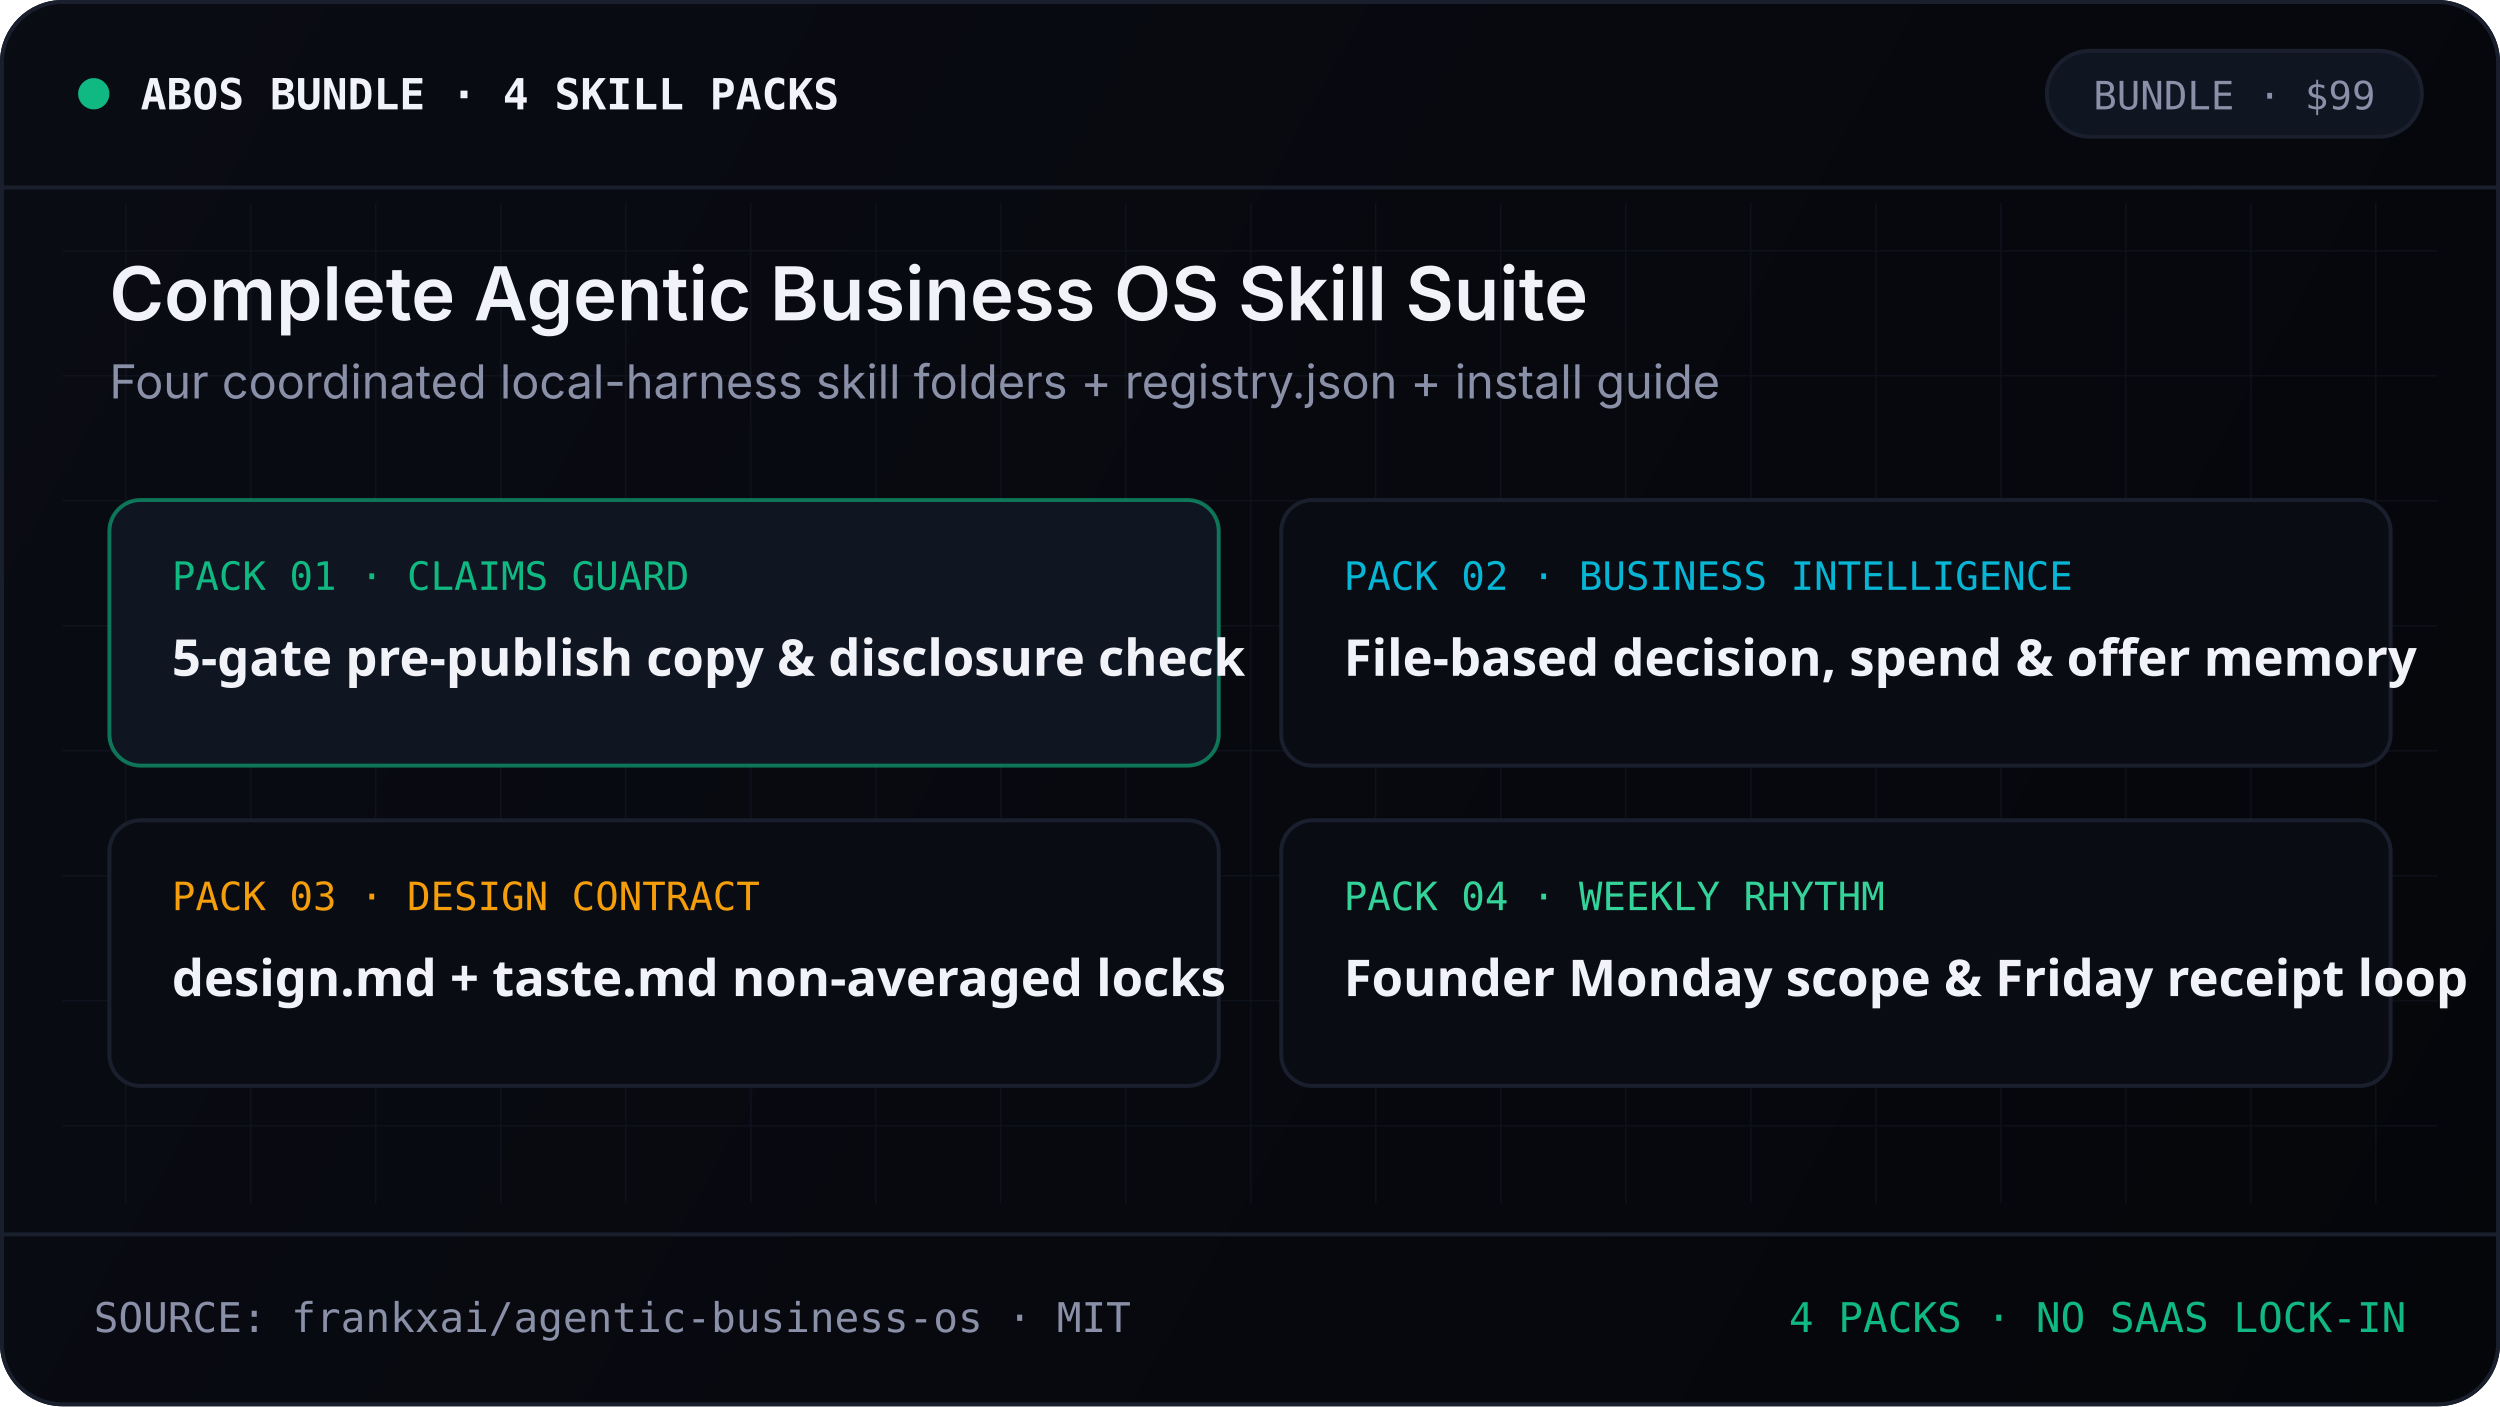
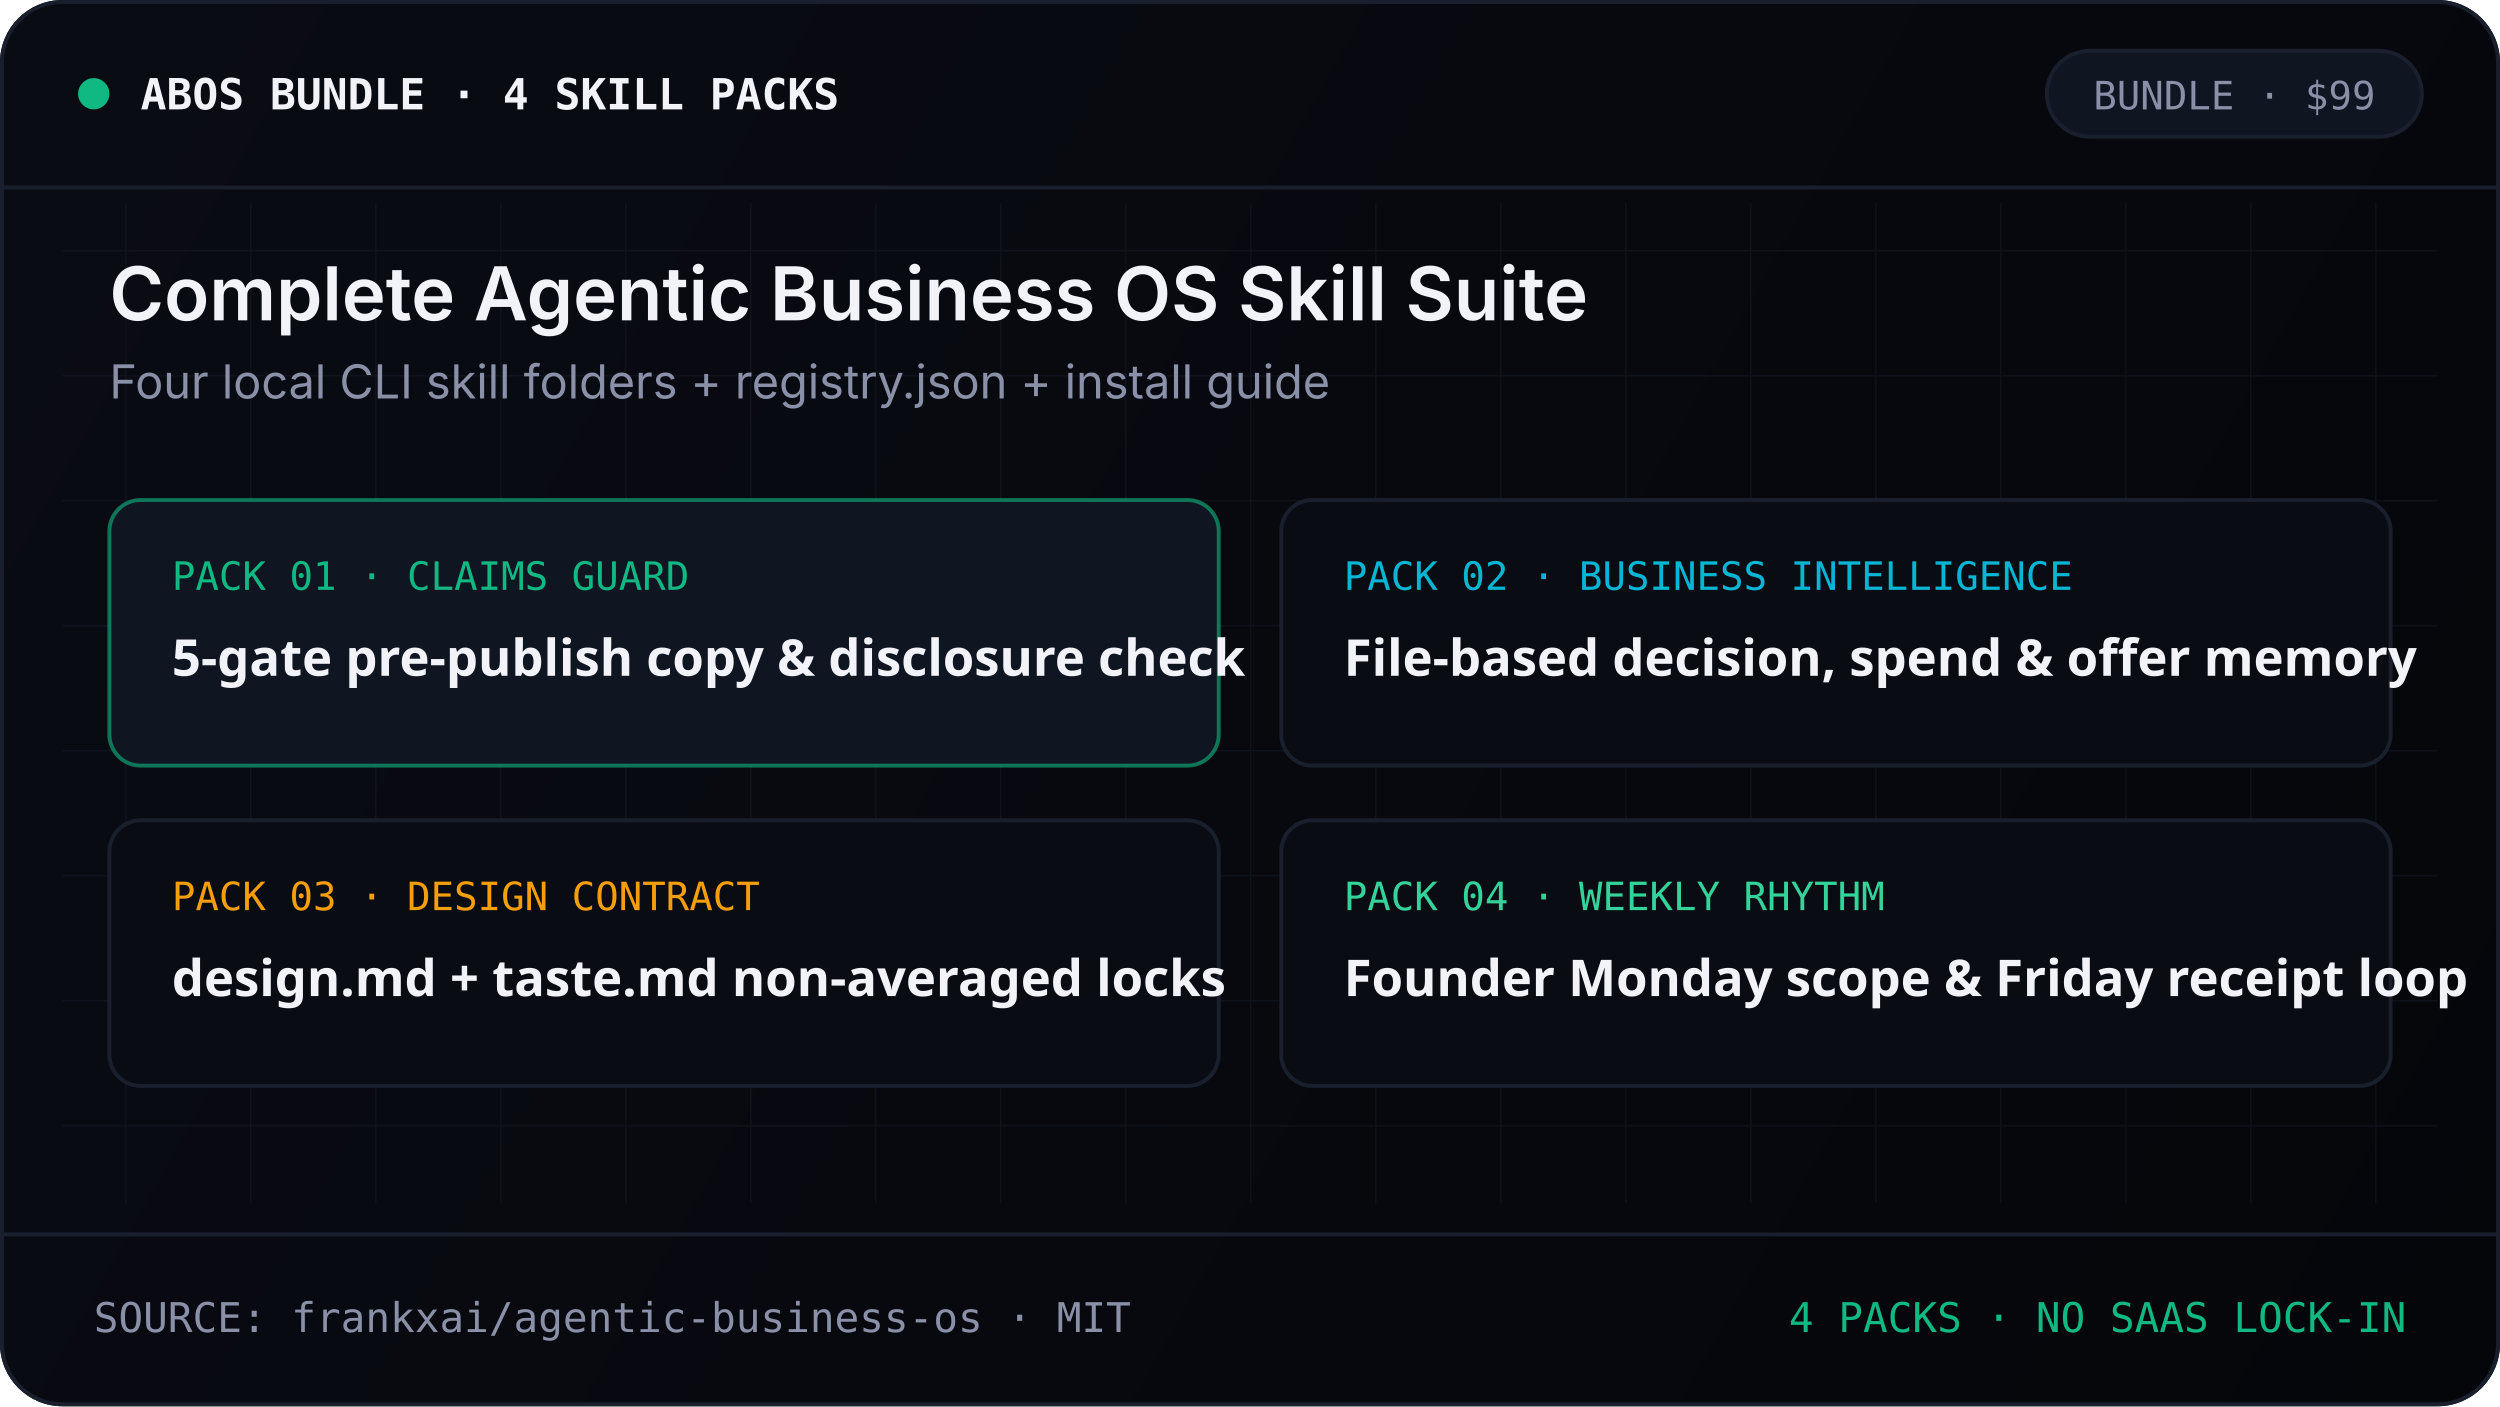
<svg xmlns="http://www.w3.org/2000/svg" viewBox="0 0 640 360" width="640" height="360" fill="none" role="img" aria-label="Complete Agentic Business OS Skill Suite">
  <defs>
    <pattern id="grid" width="32" height="32" patternUnits="userSpaceOnUse">
      <path d="M 32 0 L 0 0 0 32" fill="none" stroke="#1A1F2E" stroke-width="0.75" stroke-opacity="0.55" />
    </pattern>
    <linearGradient id="surfaceGrad" x1="0" y1="0" x2="640" y2="360" gradientUnits="userSpaceOnUse">
      <stop offset="0%" stop-color="#0A0C14" />
      <stop offset="100%" stop-color="#05060A" />
    </linearGradient>
  </defs>
  <rect width="640" height="360" rx="16" fill="url(#surfaceGrad)" />
  <rect x="0.5" y="0.5" width="639" height="359" rx="15.5" stroke="#1A1F2E" />
  <rect x="16" y="52" width="608" height="256" fill="url(#grid)" opacity="0.7" />
  <line x1="0" y1="48" x2="640" y2="48" stroke="#1A1F2E" stroke-width="1" />
  <circle cx="24" cy="24" r="4" fill="#10B981" />
  <text x="36" y="28" fill="#F1F3F9" font-family="ui-monospace, SFMono-Regular, Menlo, Consolas, monospace" font-size="11" font-weight="600">ABOS BUNDLE · 4 SKILL PACKS</text>
  <rect x="524" y="13" width="96" height="22" rx="11" fill="#101522" stroke="#1A1F2E" />
  <text x="572" y="28" text-anchor="middle" fill="#8A90A8" font-family="ui-monospace, SFMono-Regular, Menlo, Consolas, monospace" font-size="10">BUNDLE · $99</text>
  <text x="28" y="82" fill="#F1F3F9" font-family="system-ui, -apple-system, Segoe UI, sans-serif" font-size="19" font-weight="600">Complete Agentic Business OS Skill Suite</text>
-   <text x="28" y="102" fill="#8A90A8" font-family="system-ui, -apple-system, Segoe UI, sans-serif" font-size="12">Four coordinated local-harness skill folders + registry.json + install guide</text>
+   <text x="28" y="102" fill="#8A90A8" font-family="system-ui, -apple-system, Segoe UI, sans-serif" font-size="12">Four local CLI skill folders + registry.json + install guide</text>
  <rect x="28" y="128" width="284" height="68" rx="8" fill="#101522" stroke="#10B981" stroke-opacity="0.6" />
  <text x="44" y="151" fill="#10B981" font-family="ui-monospace, monospace" font-size="10">PACK 01 · CLAIMS GUARD</text>
  <text x="44" y="173" fill="#F1F3F9" font-family="system-ui, sans-serif" font-size="13" font-weight="600">5-gate pre-publish copy &amp; disclosure check</text>
  <rect x="328" y="128" width="284" height="68" rx="8" fill="#0A0C14" stroke="#1A1F2E" />
  <text x="344" y="151" fill="#06B6D4" font-family="ui-monospace, monospace" font-size="10">PACK 02 · BUSINESS INTELLIGENCE</text>
  <text x="344" y="173" fill="#F1F3F9" font-family="system-ui, sans-serif" font-size="13" font-weight="600">File-based decision, spend &amp; offer memory</text>
  <rect x="28" y="210" width="284" height="68" rx="8" fill="#0A0C14" stroke="#1A1F2E" />
  <text x="44" y="233" fill="#F59E0B" font-family="ui-monospace, monospace" font-size="10">PACK 03 · DESIGN CONTRACT</text>
  <text x="44" y="255" fill="#F1F3F9" font-family="system-ui, sans-serif" font-size="13" font-weight="600">design.md + taste.md non-averaged locks</text>
  <rect x="328" y="210" width="284" height="68" rx="8" fill="#0A0C14" stroke="#1A1F2E" />
  <text x="344" y="233" fill="#34D399" font-family="ui-monospace, monospace" font-size="10">PACK 04 · WEEKLY RHYTHM</text>
  <text x="344" y="255" fill="#F1F3F9" font-family="system-ui, sans-serif" font-size="13" font-weight="600">Founder Monday scope &amp; Friday receipt loop</text>
  <line x1="0" y1="316" x2="640" y2="316" stroke="#1A1F2E" stroke-width="1" />
  <text x="24" y="341" fill="#8A90A8" font-family="ui-monospace, SFMono-Regular, Menlo, Consolas, monospace" font-size="10.5">SOURCE: frankxai/agentic-business-os · MIT</text>
  <text x="616" y="341" text-anchor="end" fill="#10B981" font-family="ui-monospace, SFMono-Regular, Menlo, Consolas, monospace" font-size="10.5">4 PACKS · NO SAAS LOCK-IN</text>
</svg>
